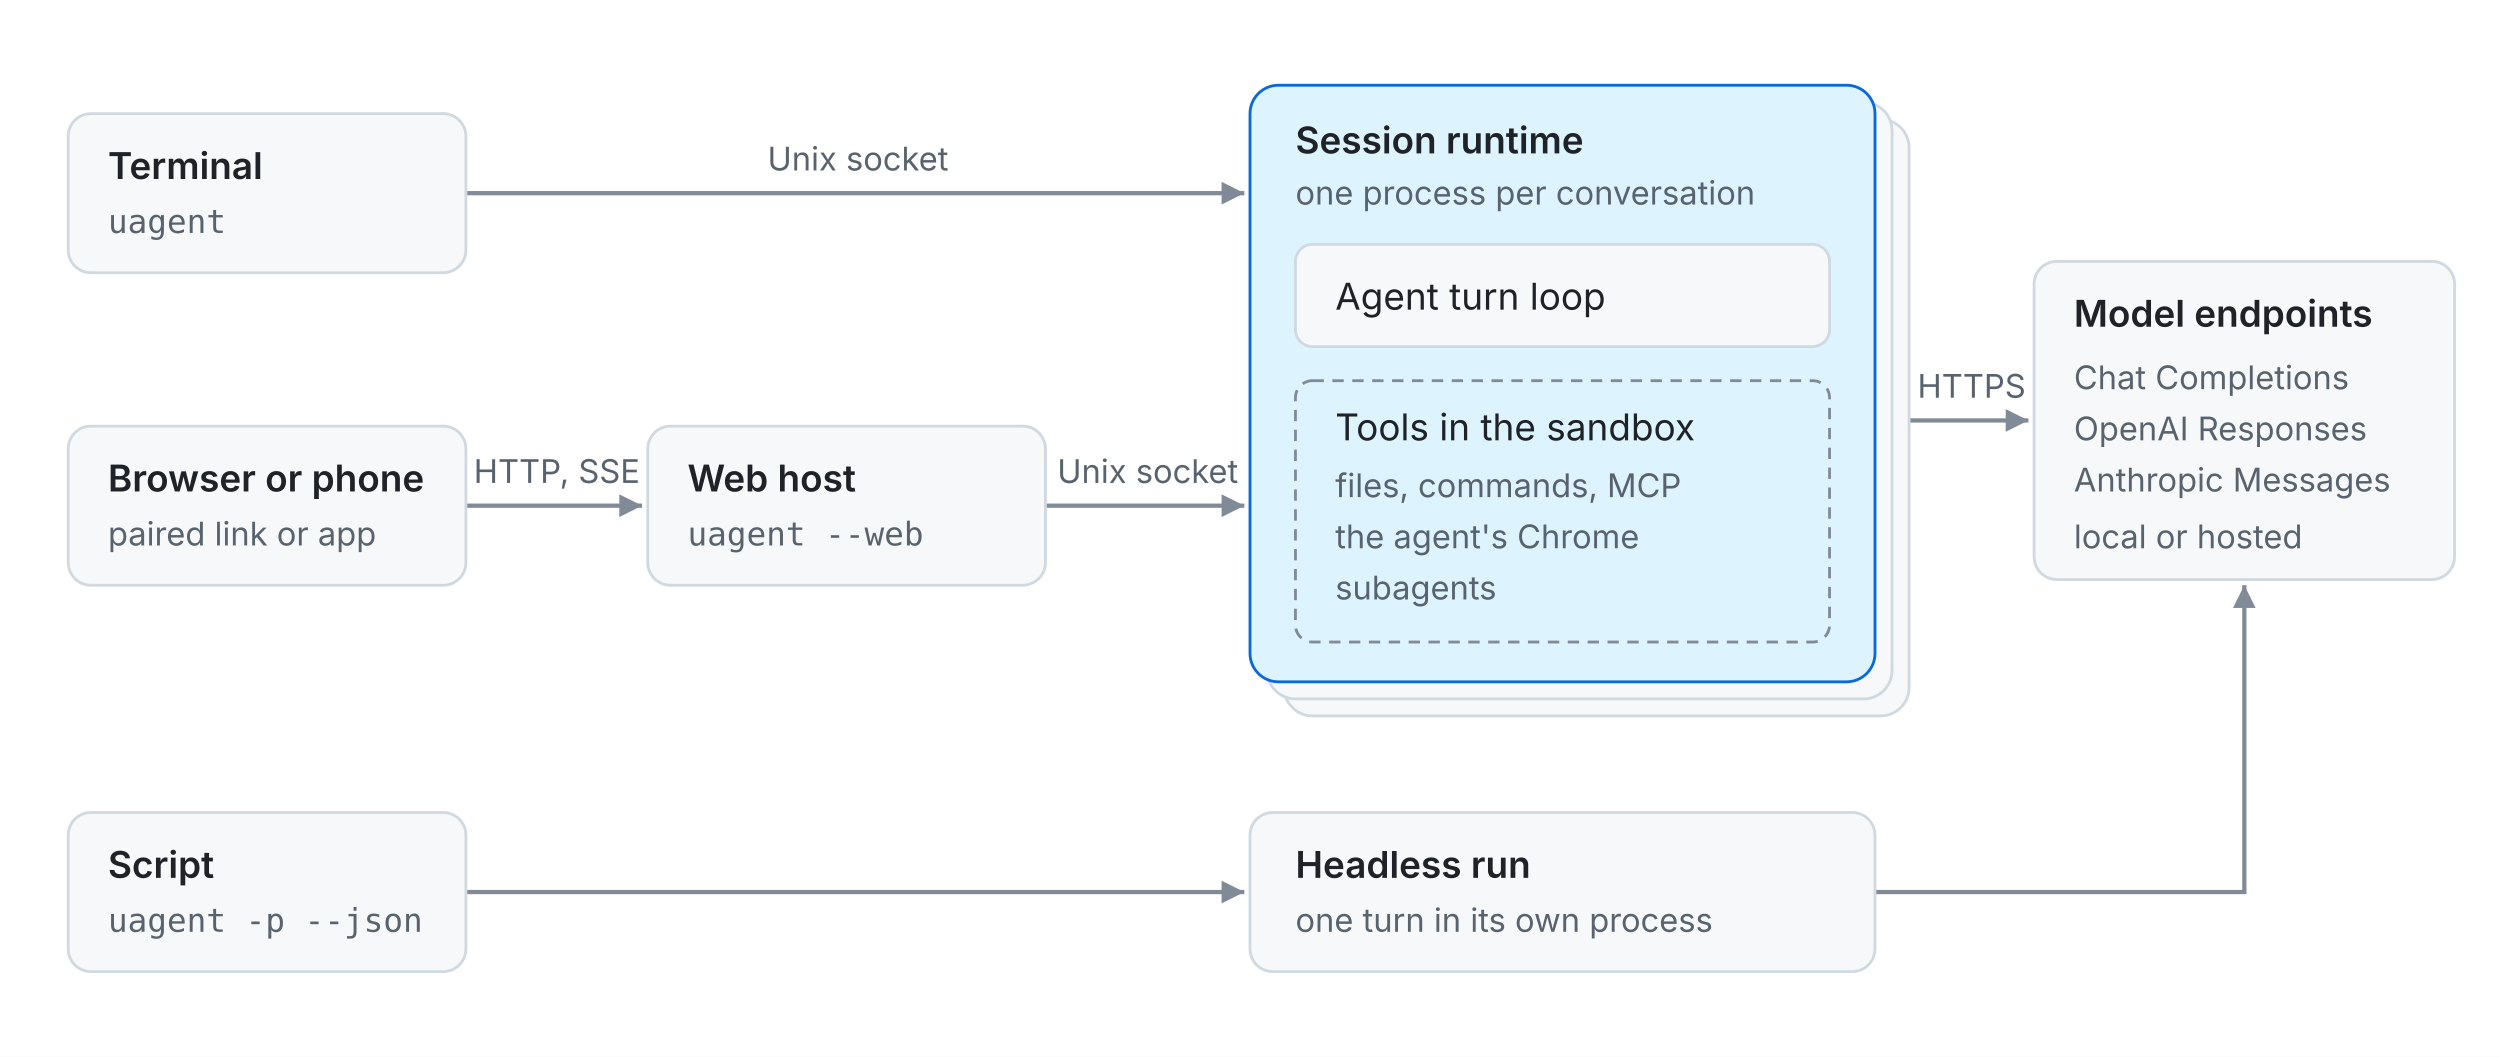
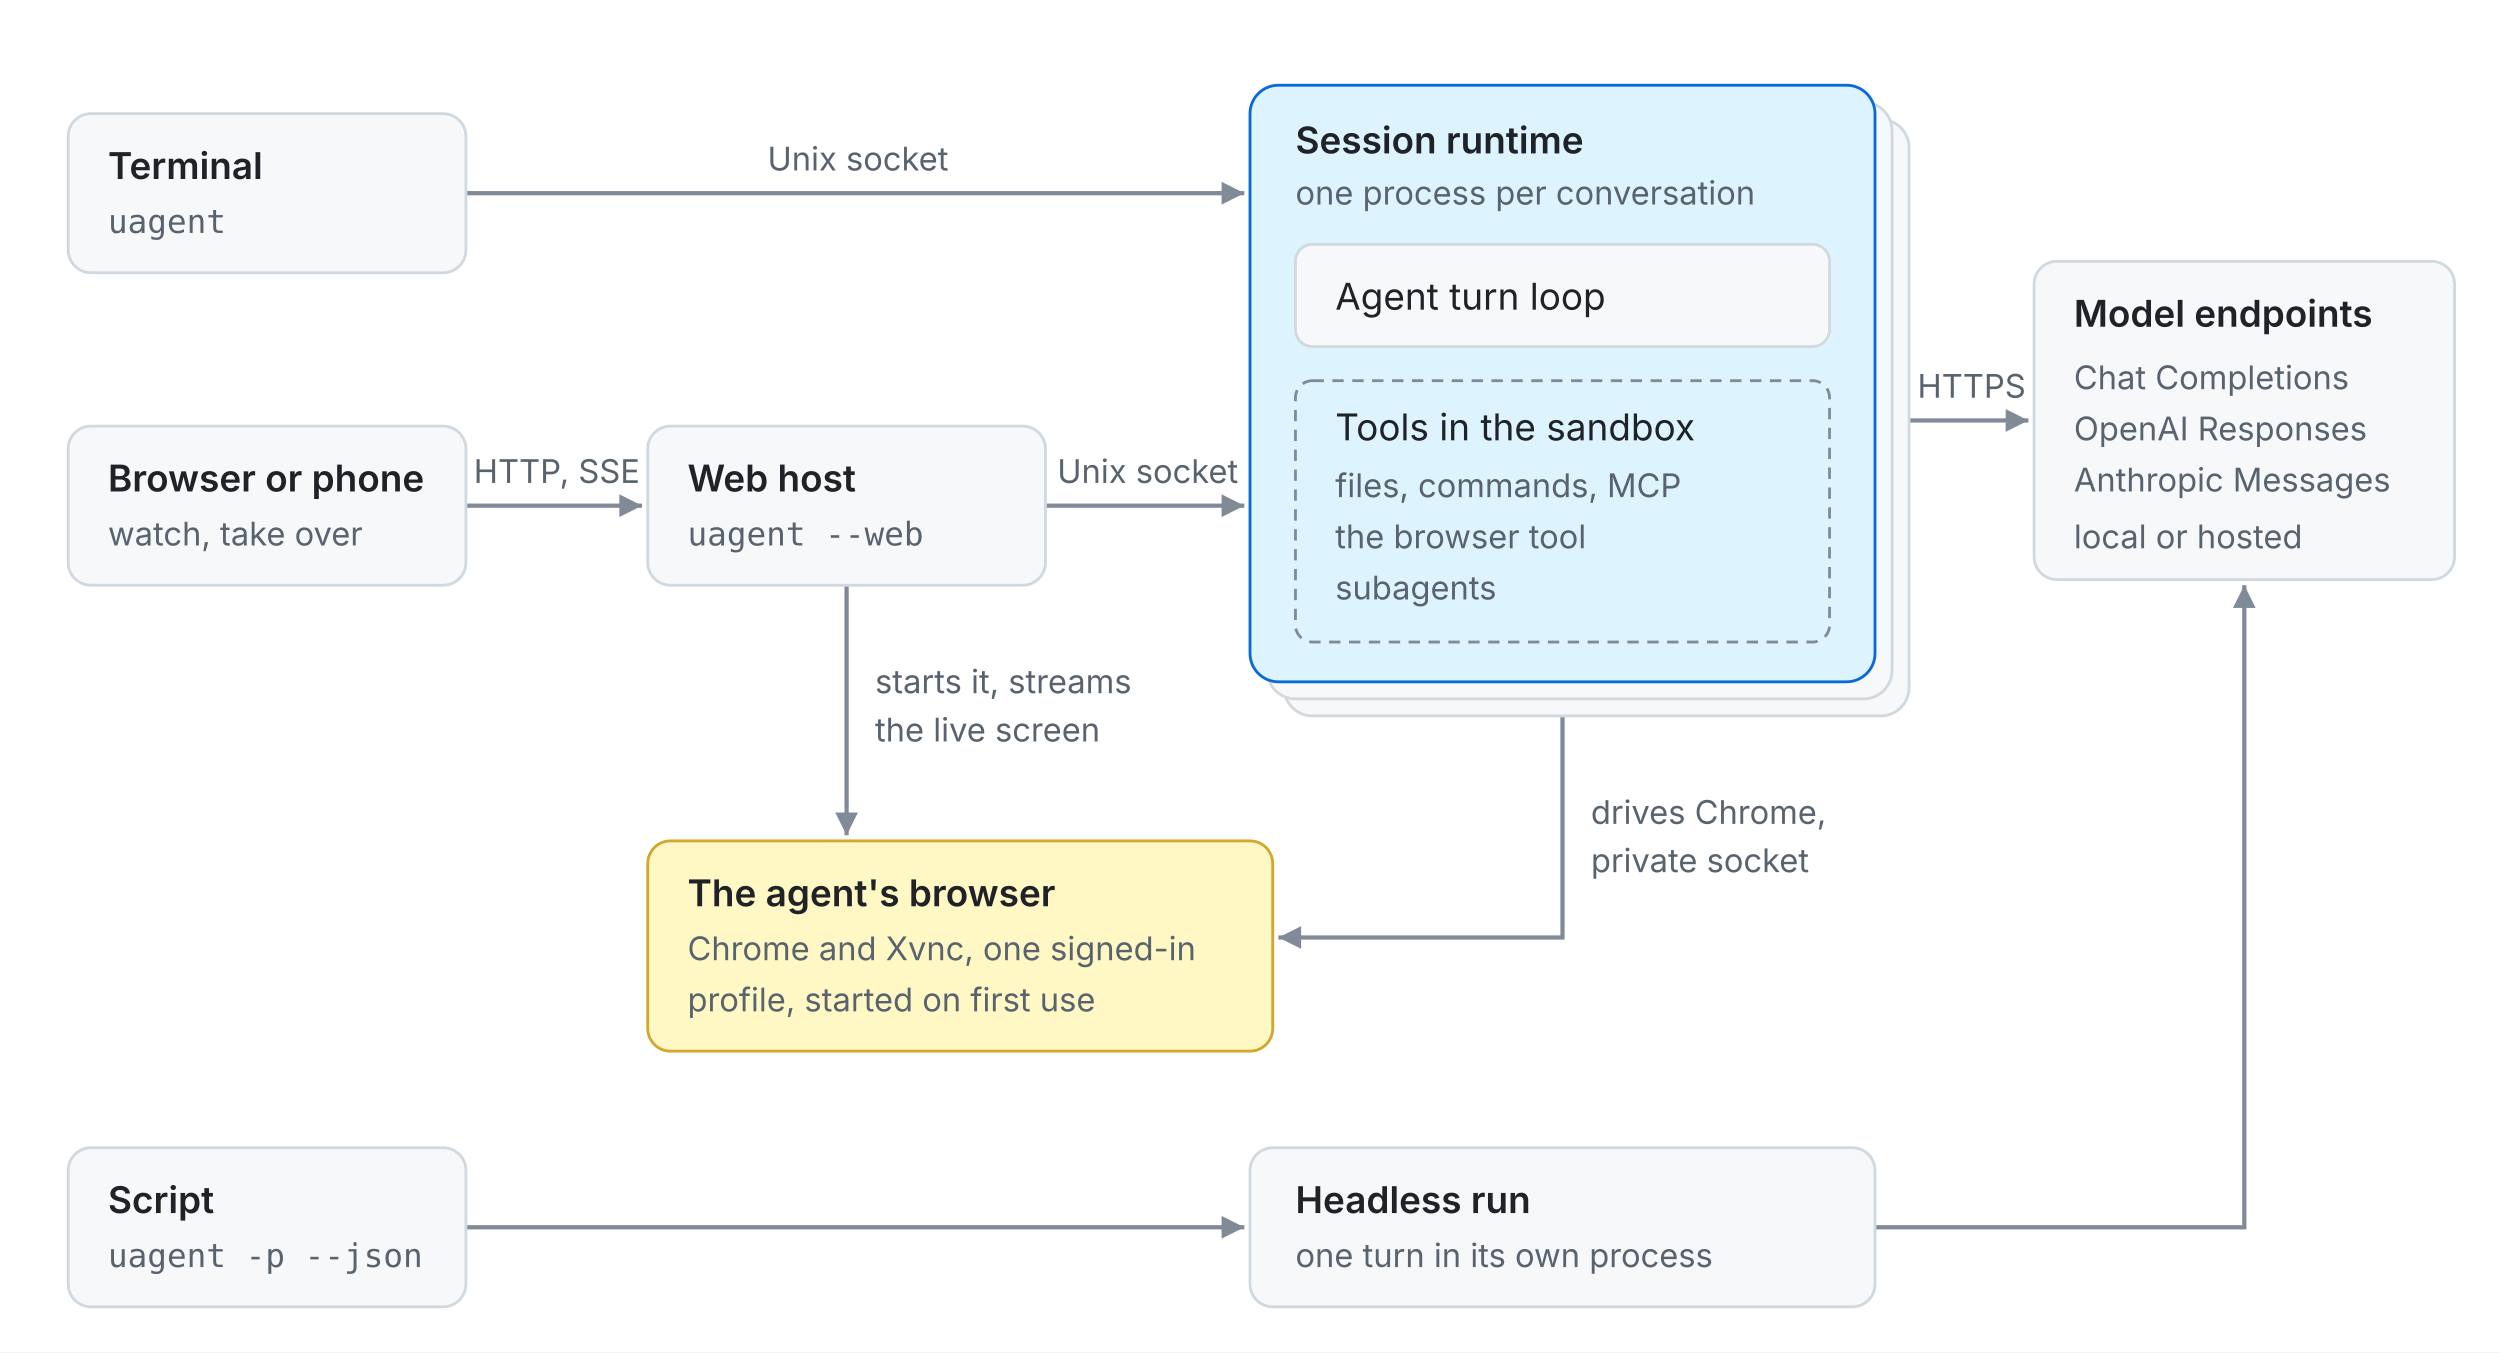
- <svg xmlns="http://www.w3.org/2000/svg" viewBox="0 0 880 372" width="880" height="372" role="img" aria-label="µAgent's processes: the terminal and the web host attach to one session runtime per conversation over a Unix socket; a browser or phone reaches the web host over HTTP and SSE; a script runs one turn in its own headless process; the agent loop runs tools in a sandbox and calls model endpoints over HTTPS">
+ <svg xmlns="http://www.w3.org/2000/svg" viewBox="0 0 880 476" width="880" height="476" role="img" aria-label="µAgent's processes: the terminal and the web host attach to one session runtime per conversation over a Unix socket; a browser or phone reaches the web host over HTTP and SSE; the web host's browser service owns Chrome and Xvnc, starts them on first use, and streams the live screen to paired devices; the session runtime's browser tool drives Chrome through that service over a private socket; a script runs one turn in its own headless process; the agent loop runs tools in a sandbox and calls model endpoints over HTTPS">
  <style>
.bg { fill: #ffffff; }
text { font-family: system-ui, -apple-system, "Segoe UI", sans-serif; font-size: 13px; fill: #1f2328; }
.t { font-weight: 600; }
.m { font-size: 11.5px; fill: #59636e; }
.c { font-family: ui-monospace, SFMono-Regular, Menlo, monospace; font-size: 11.5px; fill: #59636e; }
.box { fill: #f6f8fa; stroke: #d1d9e0; }
.key { fill: #ddf4ff; stroke: #0969da; }
+ .web { fill: #fff8c5; stroke: #d4a72c; }
.sand { fill: none; stroke: #818b98; stroke-dasharray: 4 3; }
.ln { fill: none; stroke: #818b98; stroke-width: 1.5; }
.hd { fill: #818b98; }
.lbl { paint-order: stroke; stroke: #ffffff; stroke-width: 4px; stroke-linejoin: round; }
@media (prefers-color-scheme: dark) {
  .bg { fill: #0d1117; }
  text { fill: #f0f6fc; }
  .m, .c { fill: #9198a1; }
  .box { fill: #151b23; stroke: #3d444d; }
  .key { fill: #0d2a4d; stroke: #4493f8; }
+   .web { fill: #2e2a12; stroke: #9e7b1a; }
  .sand, .ln { stroke: #656c76; }
  .hd { fill: #656c76; }
  .lbl { stroke: #0d1117; }
}
</style>
  <defs>
    <marker id="a" viewBox="0 0 8 8" refX="8" refY="4" markerWidth="8" markerHeight="8" markerUnits="userSpaceOnUse" orient="auto">
      <path class="hd" d="M0 0L8 4L0 8z" />
    </marker>
  </defs>
-   <rect class="bg" width="880" height="372" />
+   <rect class="bg" width="880" height="476" />
  <path class="ln" d="M164 68H438" marker-end="url(#a)" />
  <path class="ln" d="M164 178H226" marker-end="url(#a)" />
  <path class="ln" d="M368 178H438" marker-end="url(#a)" />
-   <path class="ln" d="M164 314H438" marker-end="url(#a)" />
+   <path class="ln" d="M298 206V294" marker-end="url(#a)" />
+   <path class="ln" d="M550 240V330H450" marker-end="url(#a)" />
+   <path class="ln" d="M164 432H438" marker-end="url(#a)" />
  <path class="ln" d="M672 148H714" marker-end="url(#a)" />
-   <path class="ln" d="M660 314H790V206" marker-end="url(#a)" />
+   <path class="ln" d="M660 432H790V206" marker-end="url(#a)" />
  <text class="m lbl" x="302" y="60" text-anchor="middle">Unix socket</text>
  <text class="m lbl" x="196" y="170" text-anchor="middle">HTTP, SSE</text>
  <text class="m lbl" x="404" y="170" text-anchor="middle">Unix socket</text>
+   <text class="m lbl" x="308" y="244">starts it, streams</text>
+   <text class="m lbl" x="308" y="261">the live screen</text>
+   <text class="m lbl" x="560" y="290">drives Chrome,</text>
+   <text class="m lbl" x="560" y="307">private socket</text>
  <text class="m lbl" x="694" y="140" text-anchor="middle">HTTPS</text>
  <rect class="box" x="24" y="40" width="140" height="56" rx="8" />
  <text class="t" x="38" y="63">Terminal</text>
  <text class="c" x="38" y="82">uagent</text>
  <rect class="box" x="24" y="150" width="140" height="56" rx="8" />
  <text class="t" x="38" y="173">Browser or phone</text>
-   <text class="m" x="38" y="192">paired link or app</text>
-   <rect class="box" x="24" y="286" width="140" height="56" rx="8" />
-   <text class="t" x="38" y="309">Script</text>
-   <text class="c" x="38" y="328">uagent -p --json</text>
+   <text class="m" x="38" y="192">watch, take over</text>
+   <rect class="box" x="24" y="404" width="140" height="56" rx="8" />
+   <text class="t" x="38" y="427">Script</text>
+   <text class="c" x="38" y="446">uagent -p --json</text>
  <rect class="box" x="228" y="150" width="140" height="56" rx="8" />
  <text class="t" x="242" y="173">Web host</text>
  <text class="c" x="242" y="192">uagent --web</text>
+   <rect class="web" x="228" y="296" width="220" height="74" rx="8" />
+   <text class="t" x="242" y="319">The agent's browser</text>
+   <text class="m" x="242" y="338">Chrome and Xvnc, one signed-in</text>
+   <text class="m" x="242" y="356">profile, started on first use</text>
  <rect class="box" x="452" y="42" width="220" height="210" rx="10" />
  <rect class="box" x="446" y="36" width="220" height="210" rx="10" />
  <rect class="key" x="440" y="30" width="220" height="210" rx="10" />
  <text class="t" x="456" y="54">Session runtime</text>
  <text class="m" x="456" y="72">one process per conversation</text>
  <rect class="box" x="456" y="86" width="188" height="36" rx="6" />
  <text x="470" y="109">Agent turn loop</text>
  <rect class="sand" x="456" y="134" width="188" height="92" rx="6" />
  <text x="470" y="155">Tools in the sandbox</text>
  <text class="m" x="470" y="175">files, commands, MCP</text>
-   <text class="m" x="470" y="193">the agent's Chrome</text>
+   <text class="m" x="470" y="193">the browser tool</text>
  <text class="m" x="470" y="211">subagents</text>
-   <rect class="box" x="440" y="286" width="220" height="56" rx="8" />
-   <text class="t" x="456" y="309">Headless run</text>
-   <text class="m" x="456" y="328">one turn in its own process</text>
+   <rect class="box" x="440" y="404" width="220" height="56" rx="8" />
+   <text class="t" x="456" y="427">Headless run</text>
+   <text class="m" x="456" y="446">one turn in its own process</text>
  <rect class="box" x="716" y="92" width="148" height="112" rx="8" />
  <text class="t" x="730" y="115">Model endpoints</text>
  <text class="m" x="730" y="137">Chat Completions</text>
  <text class="m" x="730" y="155">OpenAI Responses</text>
  <text class="m" x="730" y="173">Anthropic Messages</text>
  <text class="m" x="730" y="193">local or hosted</text>
</svg>
